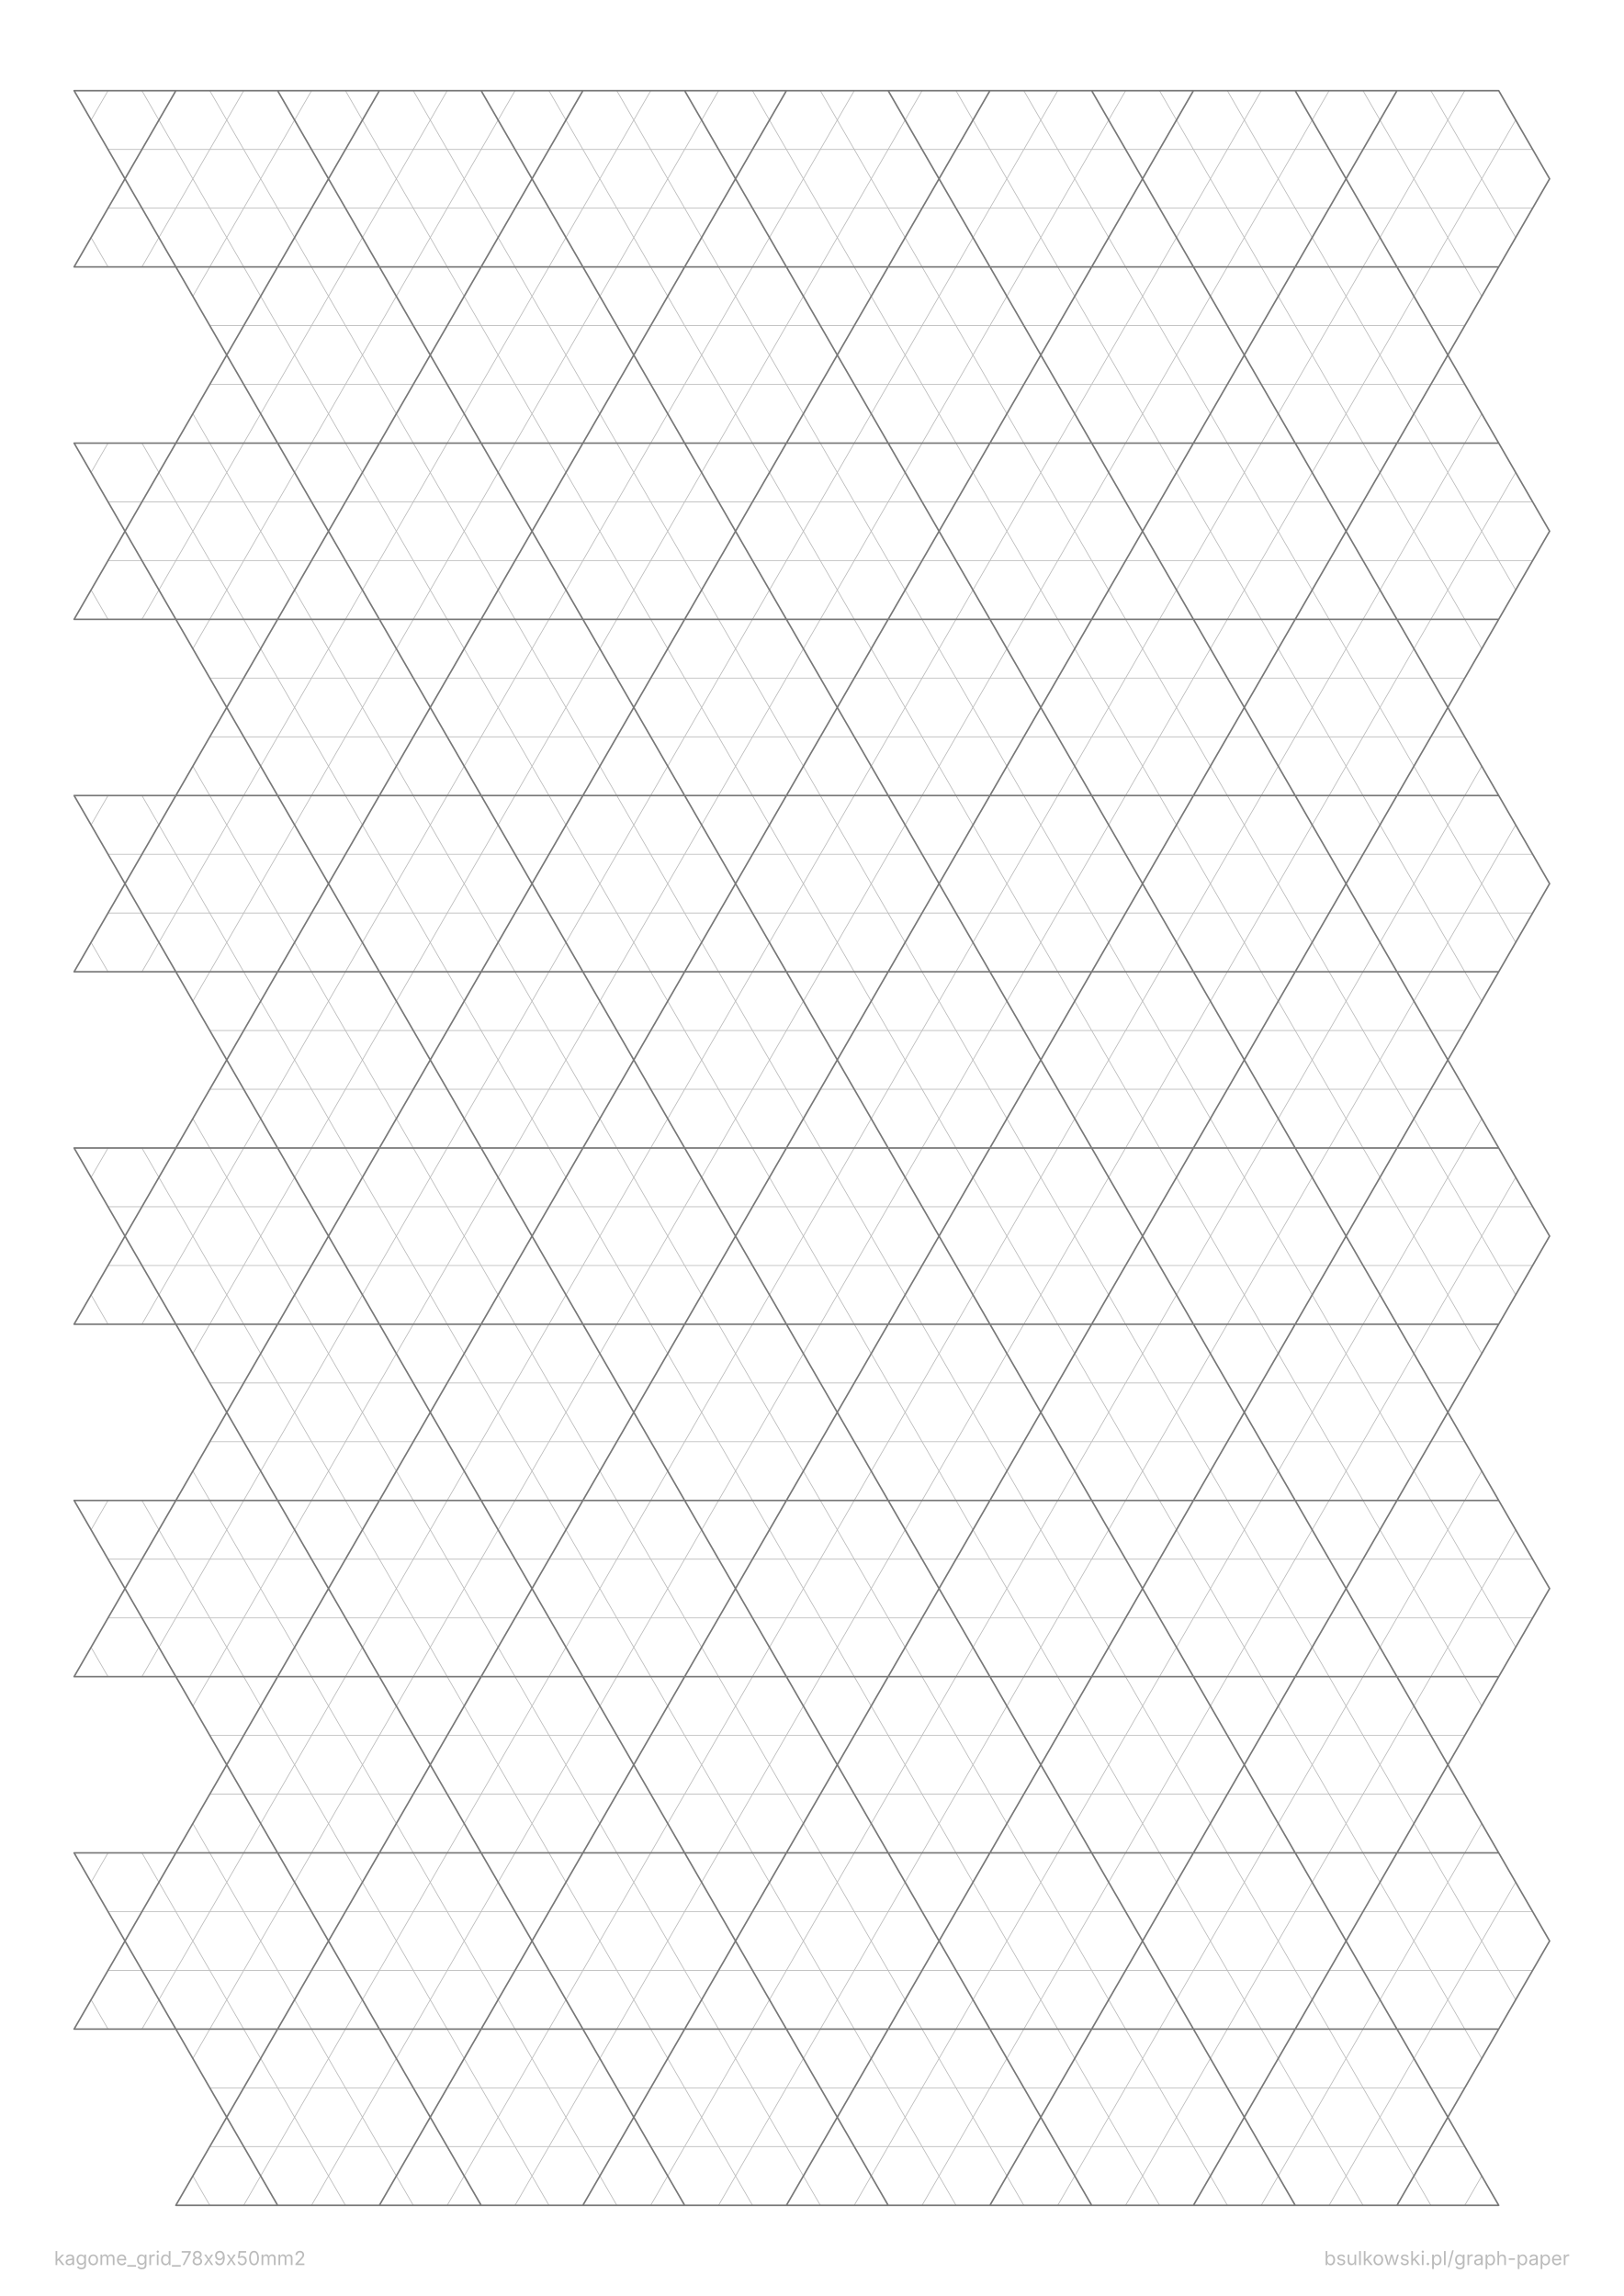
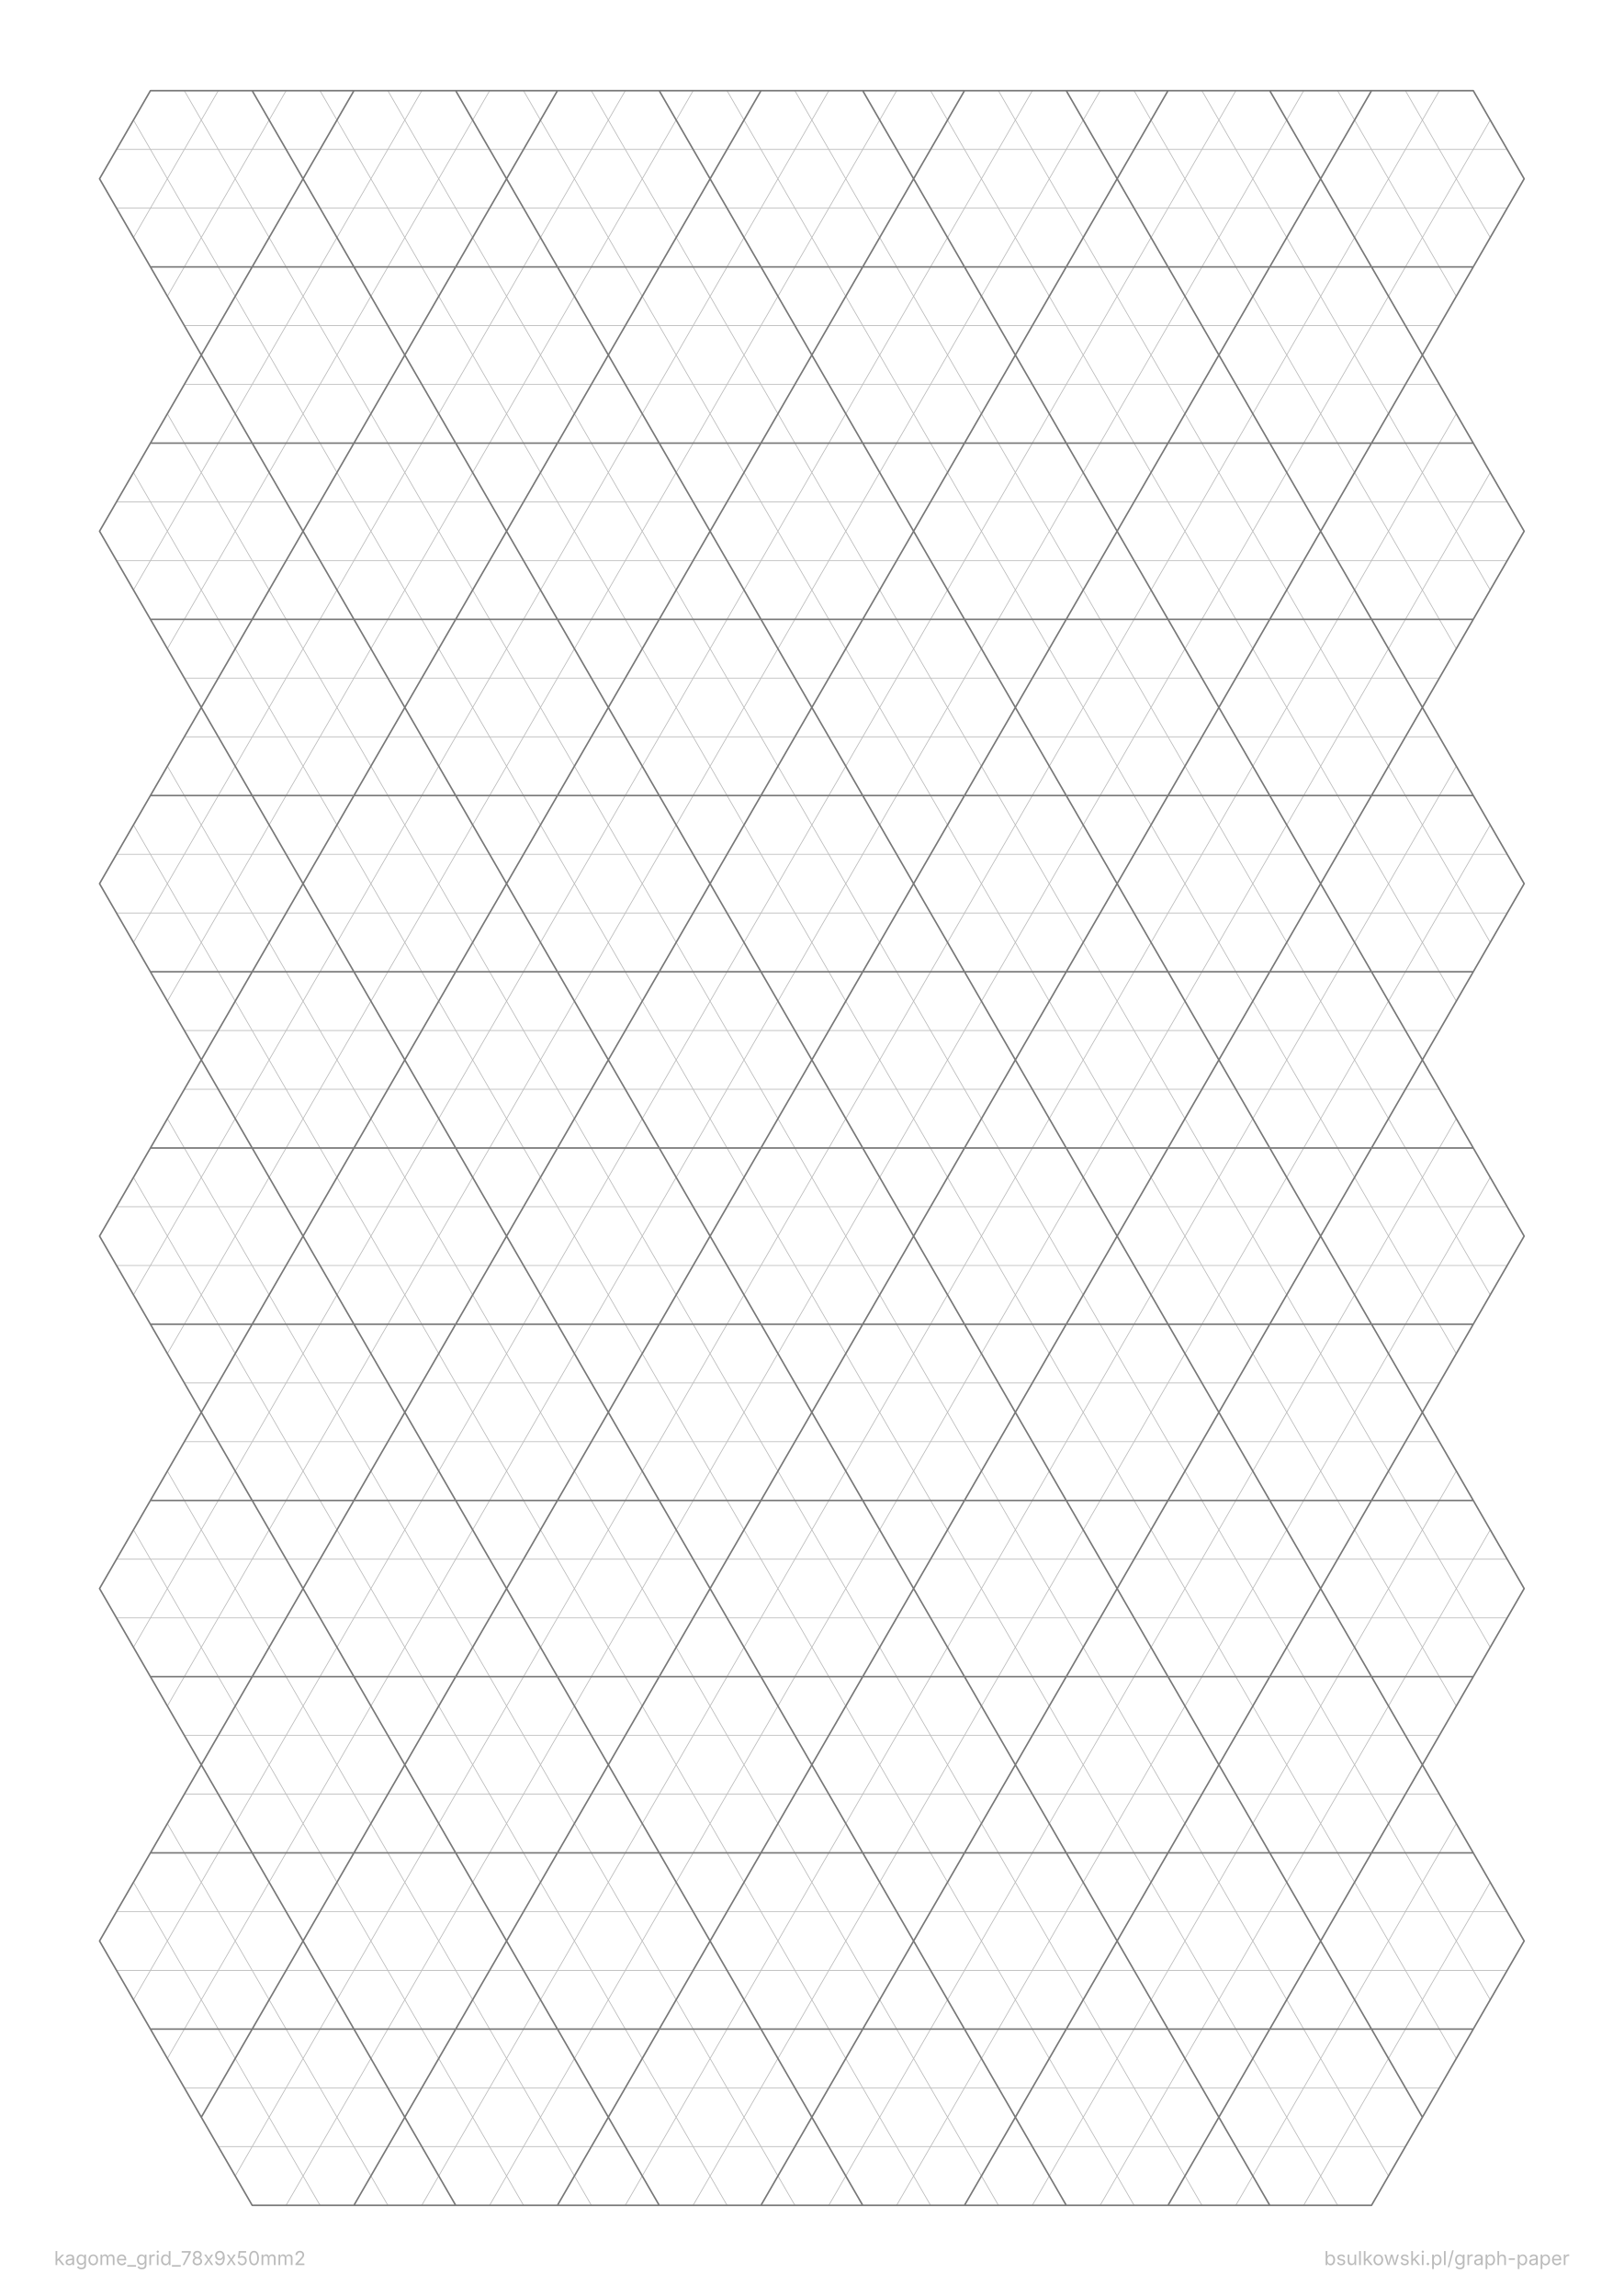
<svg xmlns="http://www.w3.org/2000/svg" version="1.1" width="210mm" height="297mm" viewBox="-105 -148.5 210 297">
  <g fill="none" stroke-linecap="round" stroke-linejoin="round">
-     <path stroke="#bbbbbb" stroke-width="0.1" d="M-93.222 -132.971L-91.028 -136.77M-86.642 -136.77L71.287 136.77M-77.868 -136.77L80.061 136.77M-86.642 -113.975L-73.481 -136.77M-93.222 -87.381L-91.028 -91.18M-80.061 -110.176L-64.707 -136.77M-60.32 -136.77L86.642 117.775M-51.546 -136.77L91.028 110.176M-86.642 -68.385L-47.159 -136.77M-93.222 -41.791L-91.028 -45.59M-80.061 -64.586L-38.385 -136.77M-33.999 -136.77L86.642 72.184M-25.225 -136.77L91.028 64.586M-86.642 -22.795L-20.838 -136.77M-93.222 3.799L-91.028 0M-80.061 -18.996L-12.064 -136.77M-7.677 -136.77L86.642 26.594M1.097 -136.77L91.028 18.996M-86.642 22.795L5.484 -136.77M-93.222 49.389L-91.028 45.59M-80.061 26.594L14.257 -136.77M18.644 -136.77L86.642 -18.996M27.418 -136.77L91.028 -26.594M-86.642 68.385L31.805 -136.77M-93.222 94.979L-91.028 91.18M-80.061 72.184L40.579 -136.77M44.966 -136.77L86.642 -64.586M53.74 -136.77L91.028 -72.184M-86.642 113.975L58.127 -136.77M-80.061 117.775L66.9 -136.77M71.287 -136.77L86.642 -110.176M80.061 -136.77L91.028 -117.775M-73.481 136.77L84.448 -136.77M93.222 -129.172L-91.028 -129.172M-64.707 136.77L91.028 -132.971M93.222 -121.574L-91.028 -121.574M-93.222 -117.775L-91.028 -113.975M-80.061 -94.979L53.74 136.77M84.448 -106.377L-77.868 -106.377M84.448 -98.779L-77.868 -98.779M-86.642 -91.18L44.966 136.77M-47.159 136.77L86.642 -94.979M93.222 -83.582L-91.028 -83.582M-38.385 136.77L91.028 -87.381M93.222 -75.984L-91.028 -75.984M-93.222 -72.184L-91.028 -68.385M-80.061 -49.389L27.418 136.77M84.448 -60.787L-77.868 -60.787M84.448 -53.188L-77.868 -53.188M-86.642 -45.59L18.644 136.77M-20.838 136.77L86.642 -49.389M93.222 -37.992L-91.028 -37.992M-12.064 136.77L91.028 -41.791M93.222 -30.393L-91.028 -30.393M-93.222 -26.594L-91.028 -22.795M-80.061 -3.799L1.097 136.77M84.448 -15.197L-77.868 -15.197M84.448 -7.598L-77.868 -7.598M-86.642 0L-7.677 136.77M5.484 136.77L86.642 -3.799M93.222 7.598L-91.028 7.598M14.257 136.77L91.028 3.799M93.222 15.197L-91.028 15.197M-93.222 18.996L-91.028 22.795M-80.061 41.791L-25.225 136.77M84.448 30.393L-77.868 30.393M84.448 37.992L-77.868 37.992M-86.642 45.59L-33.999 136.77M31.805 136.77L86.642 41.791M93.222 53.188L-91.028 53.188M40.579 136.77L91.028 49.389M93.222 60.787L-91.028 60.787M-93.222 64.586L-91.028 68.385M-80.061 87.381L-51.546 136.77M84.448 75.984L-77.868 75.984M84.448 83.582L-77.868 83.582M-86.642 91.18L-60.32 136.77M58.127 136.77L86.642 87.381M93.222 98.779L-91.028 98.779M66.9 136.77L91.028 94.979M93.222 106.377L-91.028 106.377M-93.222 110.176L-91.028 113.975M-80.061 132.971L-77.868 136.77M84.448 121.574L-77.868 121.574M84.448 129.172L-77.868 129.172M84.448 136.77L86.642 132.971" />
-     <path stroke="#777777" stroke-width="0.2" d="M88.835 -136.77L-95.415 -136.77M-95.415 -136.77L62.514 136.77M-95.415 -113.975L-82.255 -136.77M-69.094 -136.77L88.835 136.77M-95.415 -68.385L-55.933 -136.77M-42.772 -136.77L95.415 102.578M-95.415 -22.795L-29.612 -136.77M-16.451 -136.77L95.415 56.988M-95.415 22.795L-3.29 -136.77M9.871 -136.77L95.415 11.398M-95.415 68.385L23.031 -136.77M36.192 -136.77L95.415 -34.193M-95.415 113.975L49.353 -136.77M62.514 -136.77L95.415 -79.783M-82.255 136.77L75.674 -136.77M88.835 -136.77L95.415 -125.373M-55.933 136.77L95.415 -125.373M88.835 -113.975L-95.415 -113.975M88.835 -91.18L-95.415 -91.18M-95.415 -91.18L36.192 136.77M-29.612 136.77L95.415 -79.783M88.835 -68.385L-95.415 -68.385M88.835 -45.59L-95.415 -45.59M-95.415 -45.59L9.871 136.77M-3.29 136.77L95.415 -34.193M88.835 -22.795L-95.415 -22.795M88.835 0L-95.415 0M-95.415 0L-16.451 136.77M23.031 136.77L95.415 11.398M88.835 22.795L-95.415 22.795M88.835 45.59L-95.415 45.59M-95.415 45.59L-42.772 136.77M49.353 136.77L95.415 56.988M88.835 68.385L-95.415 68.385M88.835 91.18L-95.415 91.18M-95.415 91.18L-69.094 136.77M75.674 136.77L95.415 102.578M88.835 113.975L-95.415 113.975M88.835 136.77L-82.255 136.77" />
+     <path stroke="#bbbbbb" stroke-width="0.1" d="M-81.158 -136.77L74.578 132.971M-87.738 -117.775L-76.771 -136.77M-83.351 -110.176L-67.997 -136.77M-63.61 -136.77L83.351 117.775M-54.836 -136.77L87.738 110.176M-87.738 -72.184L-50.45 -136.77M-83.351 -64.586L-41.676 -136.77M-37.289 -136.77L83.351 72.184M-28.515 -136.77L87.738 64.586M-87.738 -26.594L-24.128 -136.77M-83.351 -18.996L-15.354 -136.77M-10.967 -136.77L83.351 26.594M-2.193 -136.77L87.738 18.996M-87.738 18.996L2.193 -136.77M-83.351 26.594L10.967 -136.77M15.354 -136.77L83.351 -18.996M24.128 -136.77L87.738 -26.594M-87.738 64.586L28.515 -136.77M-83.351 72.184L37.289 -136.77M41.676 -136.77L83.351 -64.586M50.45 -136.77L87.738 -72.184M-87.738 110.176L54.836 -136.77M-83.351 117.775L63.61 -136.77M67.997 -136.77L83.351 -110.176M76.771 -136.77L87.738 -117.775M-74.578 132.971L81.158 -136.77M89.932 -129.172L-89.932 -129.172M-87.738 -132.971L67.997 136.77M-67.997 136.77L87.738 -132.971M89.932 -121.574L-89.932 -121.574M81.158 -106.377L-81.158 -106.377M81.158 -98.779L-81.158 -98.779M-83.351 -94.979L50.45 136.77M-50.45 136.77L83.351 -94.979M89.932 -83.582L-89.932 -83.582M-87.738 -87.381L41.676 136.77M-41.676 136.77L87.738 -87.381M89.932 -75.984L-89.932 -75.984M81.158 -60.787L-81.158 -60.787M81.158 -53.188L-81.158 -53.188M-83.351 -49.389L24.128 136.77M-24.128 136.77L83.351 -49.389M89.932 -37.992L-89.932 -37.992M-87.738 -41.791L15.354 136.77M-15.354 136.77L87.738 -41.791M89.932 -30.393L-89.932 -30.393M81.158 -15.197L-81.158 -15.197M81.158 -7.598L-81.158 -7.598M-83.351 -3.799L-2.193 136.77M2.193 136.77L83.351 -3.799M89.932 7.598L-89.932 7.598M-87.738 3.799L-10.967 136.77M10.967 136.77L87.738 3.799M89.932 15.197L-89.932 15.197M81.158 30.393L-81.158 30.393M81.158 37.992L-81.158 37.992M-83.351 41.791L-28.515 136.77M28.515 136.77L83.351 41.791M89.932 53.188L-89.932 53.188M-87.738 49.389L-37.289 136.77M37.289 136.77L87.738 49.389M89.932 60.787L-89.932 60.787M81.158 75.984L-81.158 75.984M81.158 83.582L-81.158 83.582M-83.351 87.381L-54.836 136.77M54.836 136.77L83.351 87.381M89.932 98.779L-89.932 98.779M-87.738 94.979L-63.61 136.77M63.61 136.77L87.738 94.979M89.932 106.377L-89.932 106.377M81.158 121.574L-81.158 121.574M76.771 129.172L-76.771 129.172" />
+     <path stroke="#777777" stroke-width="0.2" d="M85.545 -136.77L-85.545 -136.77M-72.384 -136.77L78.964 125.373M-92.125 -79.783L-59.223 -136.77M-46.063 -136.77L92.125 102.578M-92.125 -34.193L-32.902 -136.77M-19.741 -136.77L92.125 56.988M-92.125 11.398L-6.58 -136.77M6.58 -136.77L92.125 11.398M-92.125 56.988L19.741 -136.77M32.902 -136.77L92.125 -34.193M-92.125 102.578L46.063 -136.77M59.223 -136.77L92.125 -79.783M-78.964 125.373L72.384 -136.77M-92.125 -125.373L-85.545 -136.77M85.545 -136.77L92.125 -125.373M-92.125 -125.373L59.223 136.77M-59.223 136.77L92.125 -125.373M85.545 -113.975L-85.545 -113.975M85.545 -91.18L-85.545 -91.18M-92.125 -79.783L32.902 136.77M-32.902 136.77L92.125 -79.783M85.545 -68.385L-85.545 -68.385M85.545 -45.59L-85.545 -45.59M-92.125 -34.193L6.58 136.77M-6.58 136.77L92.125 -34.193M85.545 -22.795L-85.545 -22.795M85.545 0L-85.545 0M-92.125 11.398L-19.741 136.77M19.741 136.77L92.125 11.398M85.545 22.795L-85.545 22.795M85.545 45.59L-85.545 45.59M-92.125 56.988L-46.063 136.77M46.063 136.77L92.125 56.988M85.545 68.385L-85.545 68.385M85.545 91.18L-85.545 91.18M-92.125 102.578L-72.384 136.77M72.384 136.77L92.125 102.578M85.545 113.975L-85.545 113.975M72.384 136.77L-72.384 136.77" />
  </g>
  <g fill="#bbbbbb" font-family="Inter, 'Helvetica Neue', Arial, sans-serif" font-size="2.5">
    <text x="-98" y="144.5">kagome_grid_78x9x50mm2</text>
    <text x="98" y="144.5" text-anchor="end">bsulkowski.pl/graph-paper</text>
  </g>
</svg>
